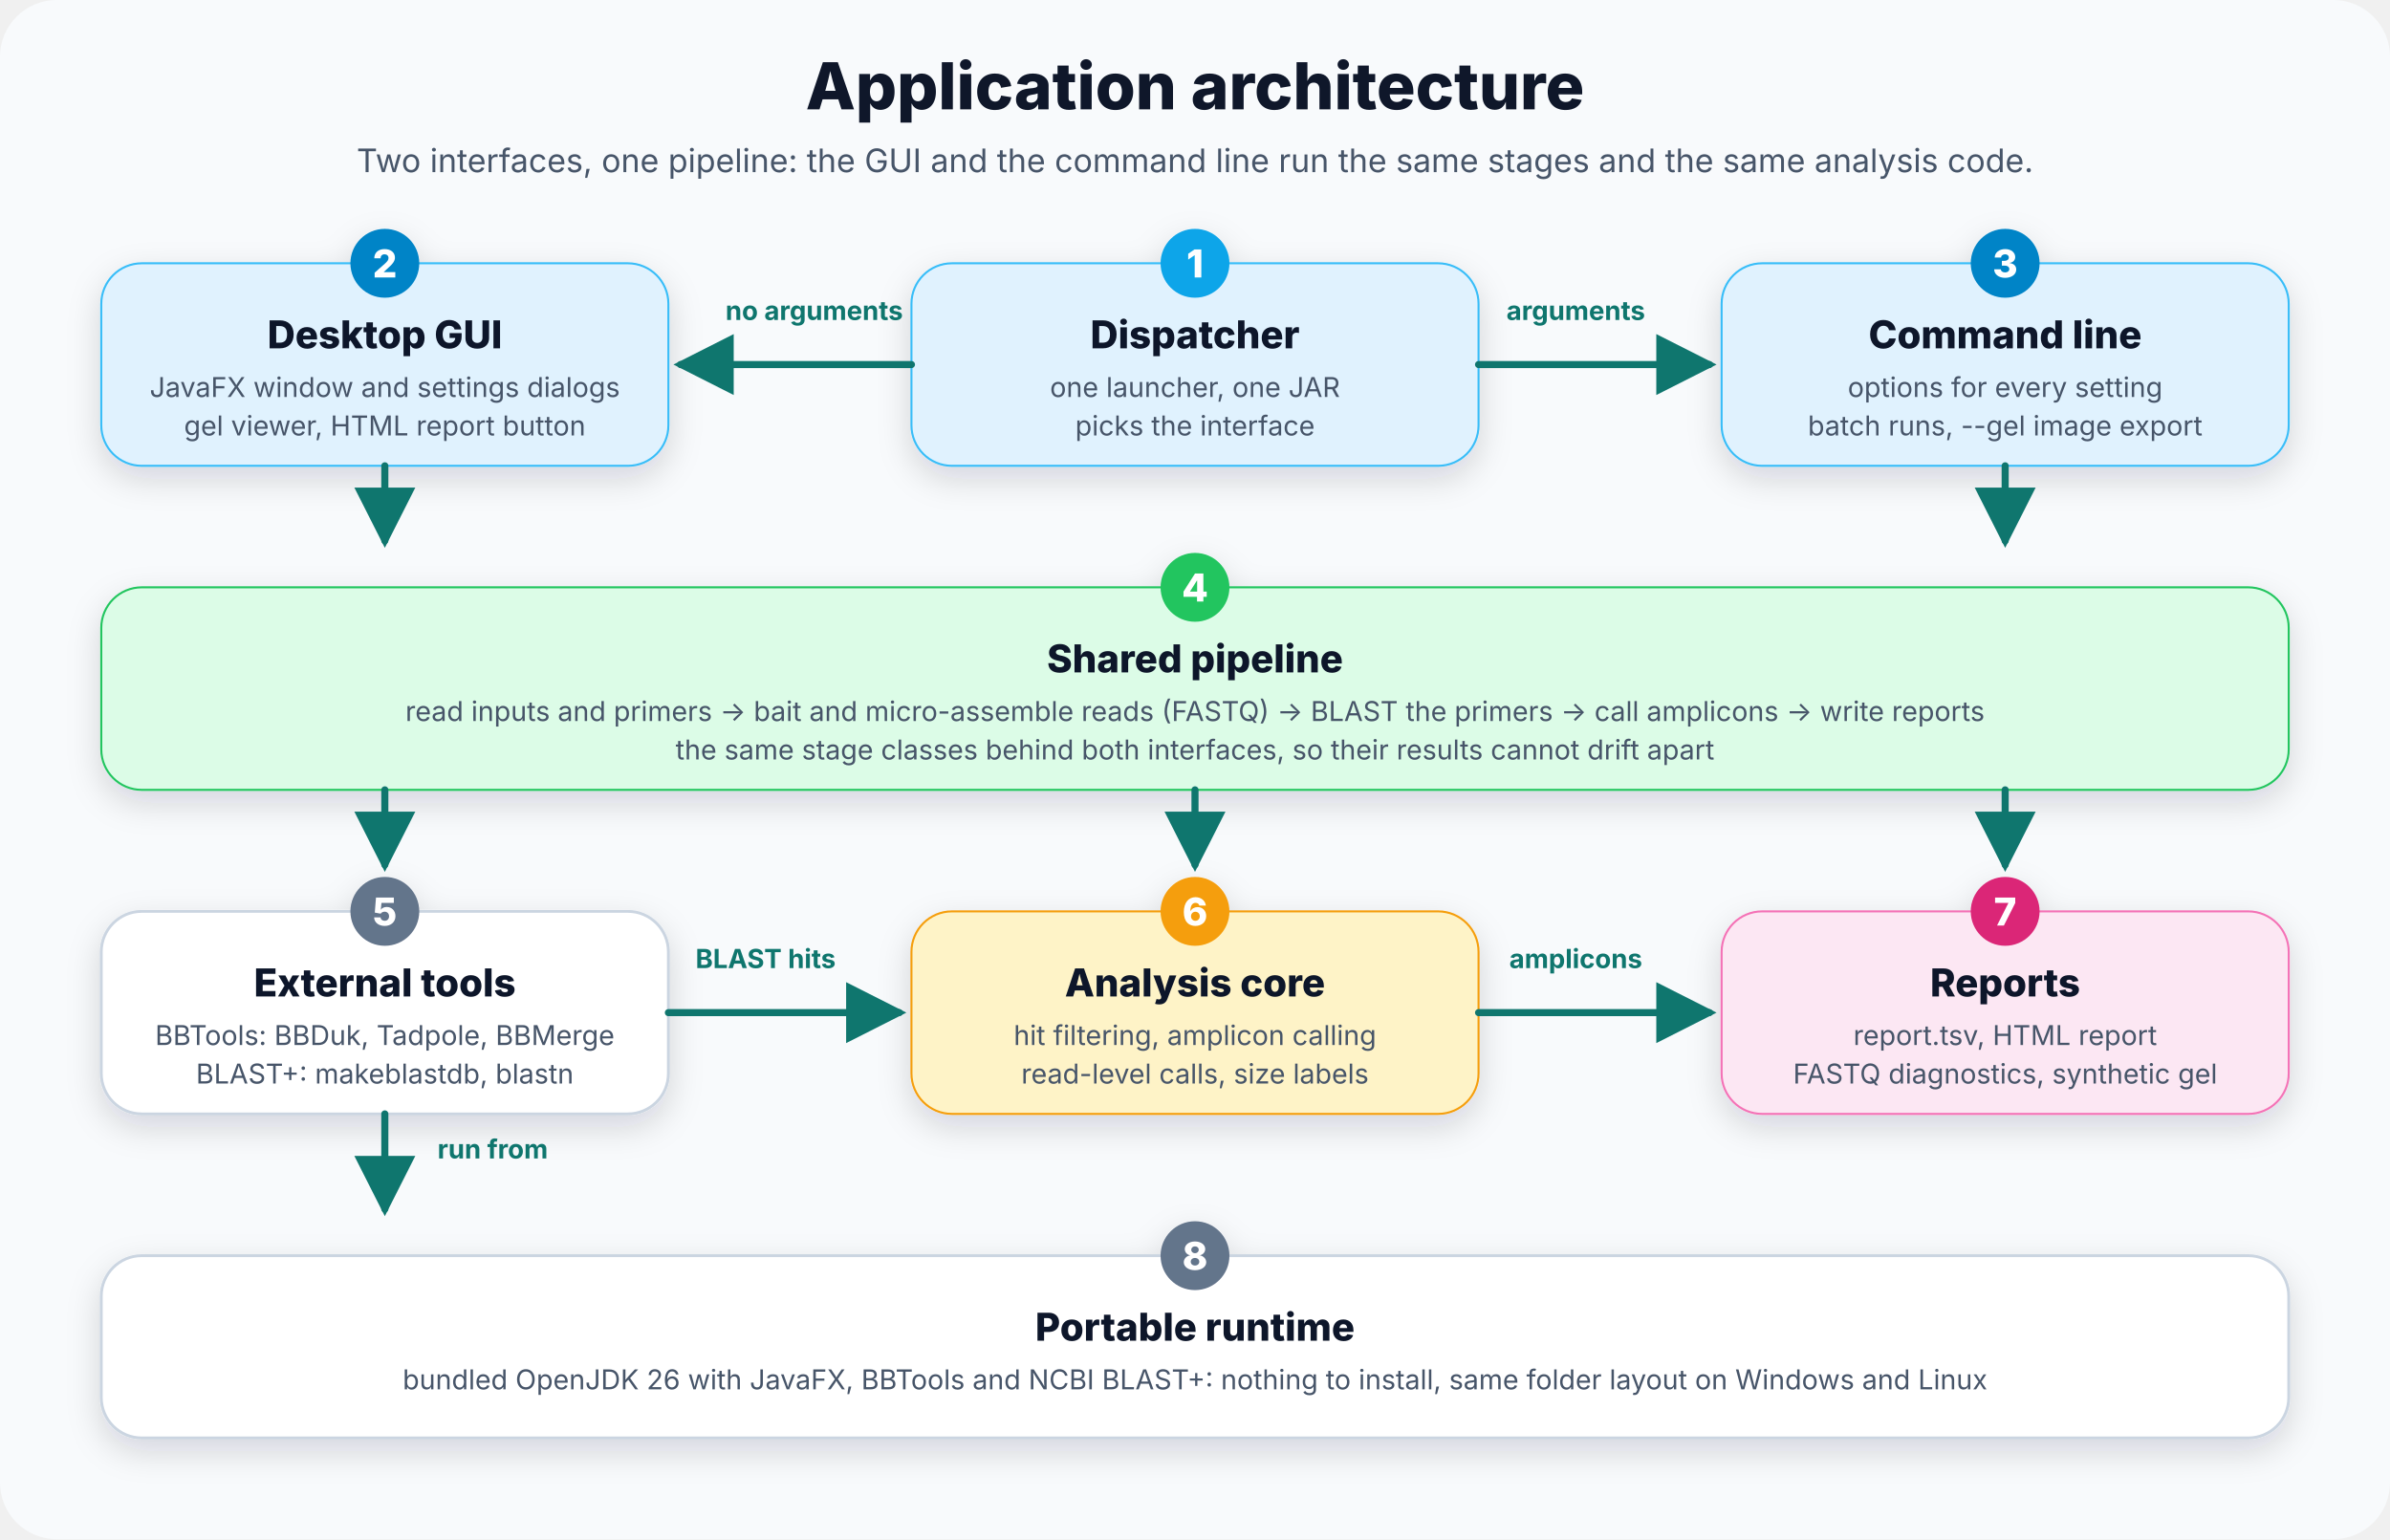
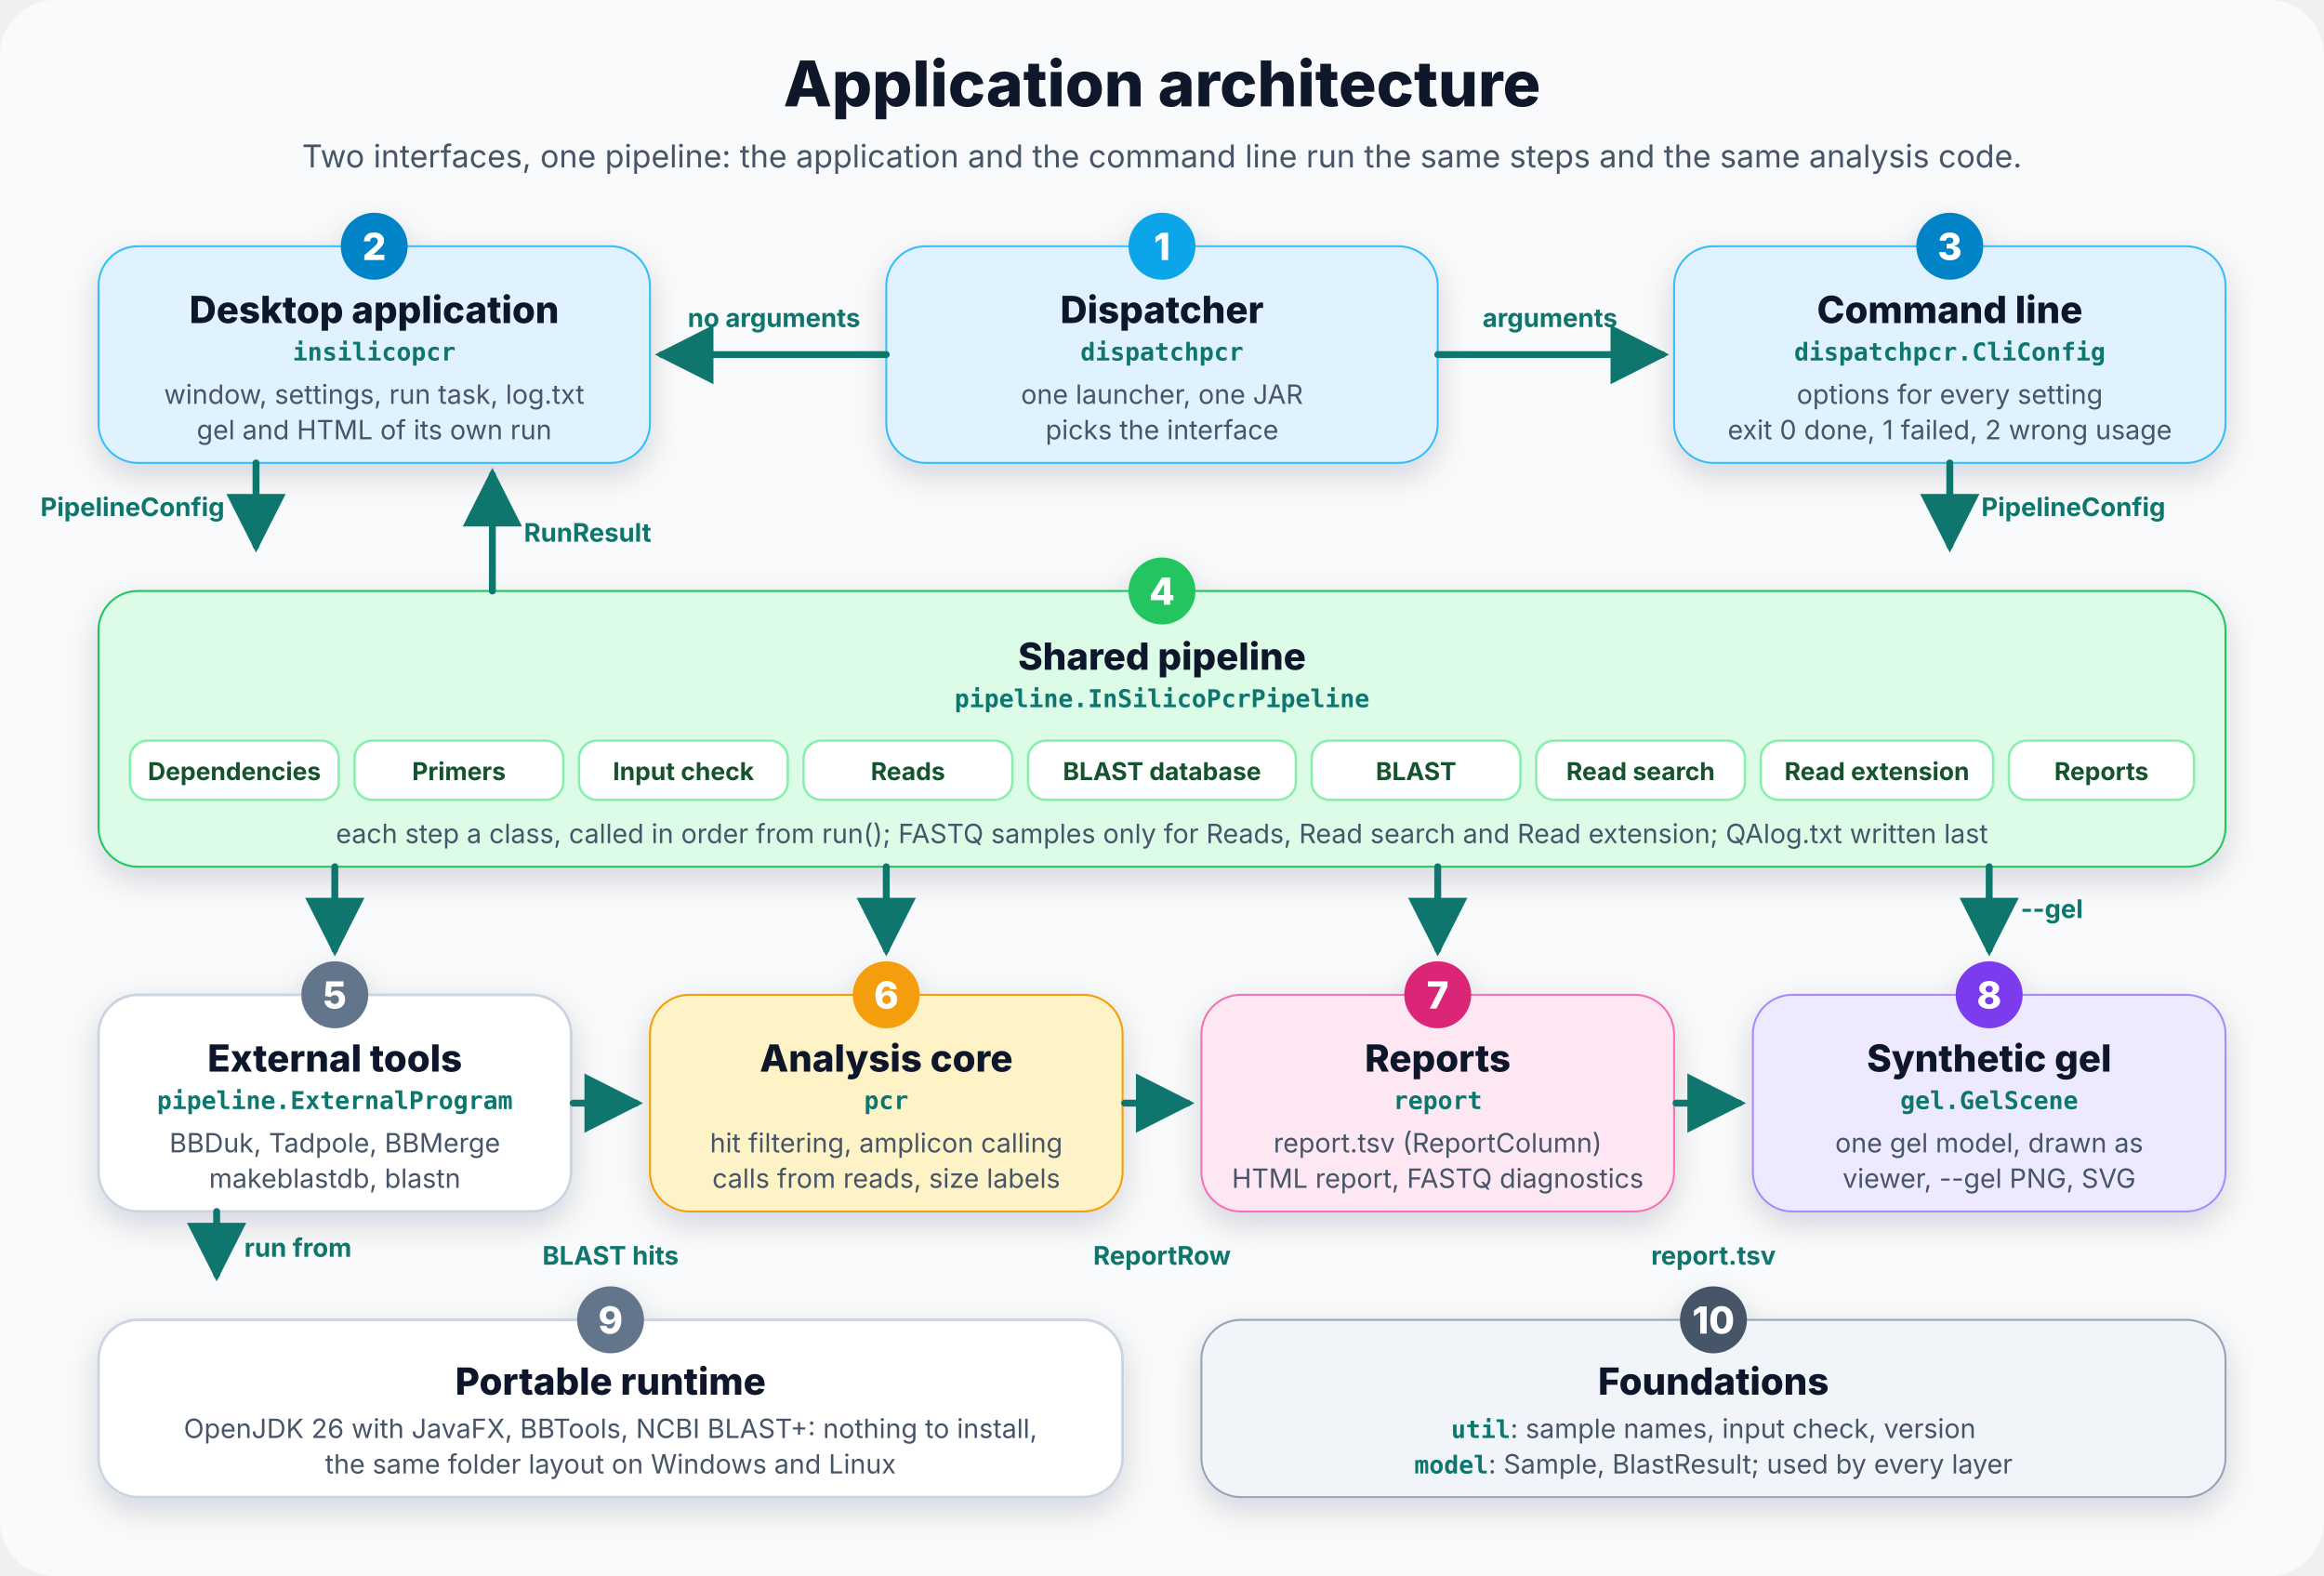
- <svg xmlns="http://www.w3.org/2000/svg" width="1180" height="760" viewBox="0 0 1180 760" role="img" aria-labelledby="title desc">
+ <svg xmlns="http://www.w3.org/2000/svg" width="1180" height="800" viewBox="0 0 1180 800" role="img" aria-labelledby="title desc">
  <defs>
    <filter id="shadow" x="-20%" y="-20%" width="140%" height="160%">
      <feDropShadow dx="0" dy="6" stdDeviation="8" flood-color="#0F172A" flood-opacity="0.15" />
    </filter>
    <marker id="arrow" markerWidth="11" markerHeight="11" refX="8.5" refY="5.5" orient="auto">
      <path d="M1 1.2 L9.5 5.5 L1 9.8 Z" fill="#0F766E" />
    </marker>
    <style>
      .title{font:800 32px Inter,Segoe UI,Arial,sans-serif;fill:#0F172A}
      .sub{font:16px Inter,Segoe UI,Arial,sans-serif;fill:#475569}
      .label{font:800 19px Inter,Segoe UI,Arial,sans-serif;fill:#0F172A}
+       .pkg{font:600 12.5px ui-monospace,Consolas,Menlo,monospace;fill:#0F766E}
      .small{font:13.5px Inter,Segoe UI,Arial,sans-serif;fill:#475569}
+       .step{font:700 12.5px Inter,Segoe UI,Arial,sans-serif;fill:#14532D}
      .num{font:800 19px Inter,Segoe UI,Arial,sans-serif;fill:#fff}
      .edge{font:700 13px Inter,Segoe UI,Arial,sans-serif;fill:#0F766E}
      .card{fill:#fff;stroke:#CBD5E1;stroke-width:1.4}
      .blue{fill:#E0F2FE;stroke:#38BDF8}
      .green{fill:#DCFCE7;stroke:#22C55E}
+       .chip{fill:#fff;stroke:#86EFAC;stroke-width:1.2}
      .amber{fill:#FEF3C7;stroke:#F59E0B}
      .rose{fill:#FCE7F3;stroke:#F472B6}
+       .violet{fill:#EDE9FE;stroke:#A78BFA}
+       .slate{fill:#F1F5F9;stroke:#94A3B8}
      .ink{stroke:#0F766E;stroke-width:3.5;fill:none;stroke-linecap:round;stroke-linejoin:round}
    </style>
  </defs>
-   <rect width="1180" height="760" rx="28" fill="#F8FAFC" />
+   <rect width="1180" height="800" rx="28" fill="#F8FAFC" />
  <text x="590" y="54" text-anchor="middle" class="title">Application architecture</text>
-   <text x="590" y="85" text-anchor="middle" class="sub">Two interfaces, one pipeline: the GUI and the command line run the same stages and the same analysis code.</text>
+   <text x="590" y="85" text-anchor="middle" class="sub">Two interfaces, one pipeline: the application and the command line run the same steps and the same analysis code.</text>
  <g text-anchor="middle">
    <g filter="url(#shadow)">
-       <rect x="450" y="130" width="280" height="100" rx="20" class="blue" />
-       <circle cx="590" cy="130" r="17" fill="#0EA5E9" />
-       <text x="590" y="137" class="num">1</text>
-       <text x="590" y="172" class="label">Dispatcher</text>
-       <text x="590" y="196" class="small">one launcher, one JAR</text>
-       <text x="590" y="215" class="small">picks the interface</text>
+       <rect x="50" y="125" width="280" height="110" rx="20" class="blue" />
+       <circle cx="190" cy="125" r="17" fill="#0284C7" />
+       <text x="190" y="132" class="num">2</text>
+       <text x="190" y="164" class="label">Desktop application</text>
+       <text x="190" y="183" class="pkg">insilicopcr</text>
+       <text x="190" y="205" class="small">window, settings, run task, log.txt</text>
+       <text x="190" y="223" class="small">gel and HTML of its own run</text>
    </g>
    <g filter="url(#shadow)">
-       <rect x="50" y="130" width="280" height="100" rx="20" class="blue" />
-       <circle cx="190" cy="130" r="17" fill="#0284C7" />
-       <text x="190" y="137" class="num">2</text>
-       <text x="190" y="172" class="label">Desktop GUI</text>
-       <text x="190" y="196" class="small">JavaFX window and settings dialogs</text>
-       <text x="190" y="215" class="small">gel viewer, HTML report button</text>
+       <rect x="450" y="125" width="280" height="110" rx="20" class="blue" />
+       <circle cx="590" cy="125" r="17" fill="#0EA5E9" />
+       <text x="590" y="132" class="num">1</text>
+       <text x="590" y="164" class="label">Dispatcher</text>
+       <text x="590" y="183" class="pkg">dispatchpcr</text>
+       <text x="590" y="205" class="small">one launcher, one JAR</text>
+       <text x="590" y="223" class="small">picks the interface</text>
    </g>
    <g filter="url(#shadow)">
-       <rect x="850" y="130" width="280" height="100" rx="20" class="blue" />
-       <circle cx="990" cy="130" r="17" fill="#0284C7" />
-       <text x="990" y="137" class="num">3</text>
-       <text x="990" y="172" class="label">Command line</text>
-       <text x="990" y="196" class="small">options for every setting</text>
-       <text x="990" y="215" class="small">batch runs, --gel image export</text>
+       <rect x="850" y="125" width="280" height="110" rx="20" class="blue" />
+       <circle cx="990" cy="125" r="17" fill="#0284C7" />
+       <text x="990" y="132" class="num">3</text>
+       <text x="990" y="164" class="label">Command line</text>
+       <text x="990" y="183" class="pkg">dispatchpcr.CliConfig</text>
+       <text x="990" y="205" class="small">options for every setting</text>
+       <text x="990" y="223" class="small">exit 0 done, 1 failed, 2 wrong usage</text>
    </g>
    <g filter="url(#shadow)">
-       <rect x="50" y="290" width="1080" height="100" rx="20" class="green" />
-       <circle cx="590" cy="290" r="17" fill="#22C55E" />
-       <text x="590" y="297" class="num">4</text>
-       <text x="590" y="332" class="label">Shared pipeline</text>
-       <text x="590" y="356" class="small">read inputs and primers  →  bait and micro-assemble reads (FASTQ)  →  BLAST the primers  →  call amplicons  →  write reports</text>
-       <text x="590" y="375" class="small">the same stage classes behind both interfaces, so their results cannot drift apart</text>
+       <rect x="50" y="300" width="1080" height="140" rx="20" class="green" />
+       <circle cx="590" cy="300" r="17" fill="#22C55E" />
+       <text x="590" y="307" class="num">4</text>
+       <text x="590" y="340" class="label">Shared pipeline</text>
+       <text x="590" y="359" class="pkg">pipeline.InSilicoPcrPipeline</text>
+     </g>
+     <g class="step">
+       <rect x="66" y="376" width="106" height="30" rx="9" class="chip" />
+       <text x="119" y="396">Dependencies</text>
+       <rect x="180" y="376" width="106" height="30" rx="9" class="chip" />
+       <text x="233" y="396">Primers</text>
+       <rect x="294" y="376" width="106" height="30" rx="9" class="chip" />
+       <text x="347" y="396">Input check</text>
+       <rect x="408" y="376" width="106" height="30" rx="9" class="chip" />
+       <text x="461" y="396">Reads</text>
+       <rect x="522" y="376" width="136" height="30" rx="9" class="chip" />
+       <text x="590" y="396">BLAST database</text>
+       <rect x="666" y="376" width="106" height="30" rx="9" class="chip" />
+       <text x="719" y="396">BLAST</text>
+       <rect x="780" y="376" width="106" height="30" rx="9" class="chip" />
+       <text x="833" y="396">Read search</text>
+       <rect x="894" y="376" width="118" height="30" rx="9" class="chip" />
+       <text x="953" y="396">Read extension</text>
+       <rect x="1020" y="376" width="94" height="30" rx="9" class="chip" />
+       <text x="1067" y="396">Reports</text>
+     </g>
+     <text x="590" y="428" class="small">each step a class, called in order from run(); FASTQ samples only for Reads, Read search and Read extension; QAlog.txt written last</text>
+     <g filter="url(#shadow)">
+       <rect x="50" y="505" width="240" height="110" rx="20" class="card" />
+       <circle cx="170" cy="505" r="17" fill="#64748B" />
+       <text x="170" y="512" class="num">5</text>
+       <text x="170" y="544" class="label">External tools</text>
+       <text x="170" y="563" class="pkg">pipeline.ExternalProgram</text>
+       <text x="170" y="585" class="small">BBDuk, Tadpole, BBMerge</text>
+       <text x="170" y="603" class="small">makeblastdb, blastn</text>
    </g>
    <g filter="url(#shadow)">
-       <rect x="50" y="450" width="280" height="100" rx="20" class="card" />
-       <circle cx="190" cy="450" r="17" fill="#64748B" />
-       <text x="190" y="457" class="num">5</text>
-       <text x="190" y="492" class="label">External tools</text>
-       <text x="190" y="516" class="small">BBTools: BBDuk, Tadpole, BBMerge</text>
-       <text x="190" y="535" class="small">BLAST+: makeblastdb, blastn</text>
+       <rect x="330" y="505" width="240" height="110" rx="20" class="amber" />
+       <circle cx="450" cy="505" r="17" fill="#F59E0B" />
+       <text x="450" y="512" class="num">6</text>
+       <text x="450" y="544" class="label">Analysis core</text>
+       <text x="450" y="563" class="pkg">pcr</text>
+       <text x="450" y="585" class="small">hit filtering, amplicon calling</text>
+       <text x="450" y="603" class="small">calls from reads, size labels</text>
    </g>
    <g filter="url(#shadow)">
-       <rect x="450" y="450" width="280" height="100" rx="20" class="amber" />
-       <circle cx="590" cy="450" r="17" fill="#F59E0B" />
-       <text x="590" y="457" class="num">6</text>
-       <text x="590" y="492" class="label">Analysis core</text>
-       <text x="590" y="516" class="small">hit filtering, amplicon calling</text>
-       <text x="590" y="535" class="small">read-level calls, size labels</text>
+       <rect x="610" y="505" width="240" height="110" rx="20" class="rose" />
+       <circle cx="730" cy="505" r="17" fill="#DB2777" />
+       <text x="730" y="512" class="num">7</text>
+       <text x="730" y="544" class="label">Reports</text>
+       <text x="730" y="563" class="pkg">report</text>
+       <text x="730" y="585" class="small">report.tsv (ReportColumn)</text>
+       <text x="730" y="603" class="small">HTML report, FASTQ diagnostics</text>
    </g>
    <g filter="url(#shadow)">
-       <rect x="850" y="450" width="280" height="100" rx="20" class="rose" />
-       <circle cx="990" cy="450" r="17" fill="#DB2777" />
-       <text x="990" y="457" class="num">7</text>
-       <text x="990" y="492" class="label">Reports</text>
-       <text x="990" y="516" class="small">report.tsv, HTML report</text>
-       <text x="990" y="535" class="small">FASTQ diagnostics, synthetic gel</text>
+       <rect x="890" y="505" width="240" height="110" rx="20" class="violet" />
+       <circle cx="1010" cy="505" r="17" fill="#7C3AED" />
+       <text x="1010" y="512" class="num">8</text>
+       <text x="1010" y="544" class="label">Synthetic gel</text>
+       <text x="1010" y="563" class="pkg">gel.GelScene</text>
+       <text x="1010" y="585" class="small">one gel model, drawn as</text>
+       <text x="1010" y="603" class="small">viewer, --gel PNG, SVG</text>
    </g>
    <g filter="url(#shadow)">
-       <rect x="50" y="620" width="1080" height="90" rx="20" class="card" />
-       <circle cx="590" cy="620" r="17" fill="#64748B" />
-       <text x="590" y="627" class="num">8</text>
-       <text x="590" y="662" class="label">Portable runtime</text>
-       <text x="590" y="686" class="small">bundled OpenJDK 26 with JavaFX, BBTools and NCBI BLAST+: nothing to install, same folder layout on Windows and Linux</text>
+       <rect x="50" y="670" width="520" height="90" rx="20" class="card" />
+       <circle cx="310" cy="670" r="17" fill="#64748B" />
+       <text x="310" y="677" class="num">9</text>
+       <text x="310" y="708" class="label">Portable runtime</text>
+       <text x="310" y="730" class="small">OpenJDK 26 with JavaFX, BBTools, NCBI BLAST+: nothing to install,</text>
+       <text x="310" y="748" class="small">the same folder layout on Windows and Linux</text>
+     </g>
+     <g filter="url(#shadow)">
+       <rect x="610" y="670" width="520" height="90" rx="20" class="slate" />
+       <circle cx="870" cy="670" r="17" fill="#475569" />
+       <text x="870" y="677" class="num">10</text>
+       <text x="870" y="708" class="label">Foundations</text>
+       <text x="870" y="730" class="small">
+         <tspan class="pkg">util</tspan>: sample names, input check, version</text>
+       <text x="870" y="748" class="small">
+         <tspan class="pkg">model</tspan>: Sample, BlastResult; used by every layer</text>
    </g>
    <line x1="450" y1="180" x2="336" y2="180" class="ink" marker-end="url(#arrow)" />
-     <text x="402" y="158" class="edge" text-anchor="middle">no arguments</text>
+     <text x="393" y="166" class="edge">no arguments</text>
    <line x1="730" y1="180" x2="844" y2="180" class="ink" marker-end="url(#arrow)" />
-     <text x="778" y="158" class="edge" text-anchor="middle">arguments</text>
-     <line x1="190" y1="230" x2="190" y2="267" class="ink" marker-end="url(#arrow)" />
-     <line x1="990" y1="230" x2="990" y2="267" class="ink" marker-end="url(#arrow)" />
-     <line x1="190" y1="390" x2="190" y2="427" class="ink" marker-end="url(#arrow)" />
-     <line x1="590" y1="390" x2="590" y2="427" class="ink" marker-end="url(#arrow)" />
-     <line x1="990" y1="390" x2="990" y2="427" class="ink" marker-end="url(#arrow)" />
-     <line x1="330" y1="500" x2="444" y2="500" class="ink" marker-end="url(#arrow)" />
-     <text x="378" y="478" class="edge" text-anchor="middle">BLAST hits</text>
-     <line x1="730" y1="500" x2="844" y2="500" class="ink" marker-end="url(#arrow)" />
-     <text x="778" y="478" class="edge" text-anchor="middle">amplicons</text>
-     <line x1="190" y1="550" x2="190" y2="597" class="ink" marker-end="url(#arrow)" />
-     <text x="216" y="572" class="edge" text-anchor="start">run from</text>
+     <text x="787" y="166" class="edge">arguments</text>
+     <line x1="130" y1="235" x2="130" y2="277" class="ink" marker-end="url(#arrow)" />
+     <text x="114" y="262" class="edge" text-anchor="end">PipelineConfig</text>
+     <line x1="250" y1="300" x2="250" y2="241" class="ink" marker-end="url(#arrow)" />
+     <text x="266" y="275" class="edge" text-anchor="start">RunResult</text>
+     <line x1="990" y1="235" x2="990" y2="277" class="ink" marker-end="url(#arrow)" />
+     <text x="1006" y="262" class="edge" text-anchor="start">PipelineConfig</text>
+     <line x1="170" y1="440" x2="170" y2="482" class="ink" marker-end="url(#arrow)" />
+     <line x1="450" y1="440" x2="450" y2="482" class="ink" marker-end="url(#arrow)" />
+     <line x1="730" y1="440" x2="730" y2="482" class="ink" marker-end="url(#arrow)" />
+     <line x1="1010" y1="440" x2="1010" y2="482" class="ink" marker-end="url(#arrow)" />
+     <text x="1026" y="466" class="edge" text-anchor="start">--gel</text>
+     <line x1="291" y1="560" x2="323" y2="560" class="ink" marker-end="url(#arrow)" />
+     <line x1="571" y1="560" x2="603" y2="560" class="ink" marker-end="url(#arrow)" />
+     <line x1="851" y1="560" x2="883" y2="560" class="ink" marker-end="url(#arrow)" />
+     <text x="310" y="642" class="edge">BLAST hits</text>
+     <text x="590" y="642" class="edge">ReportRow</text>
+     <text x="870" y="642" class="edge">report.tsv</text>
+     <line x1="110" y1="615" x2="110" y2="647" class="ink" marker-end="url(#arrow)" />
+     <text x="124" y="638" class="edge" text-anchor="start">run from</text>
  </g>
</svg>
